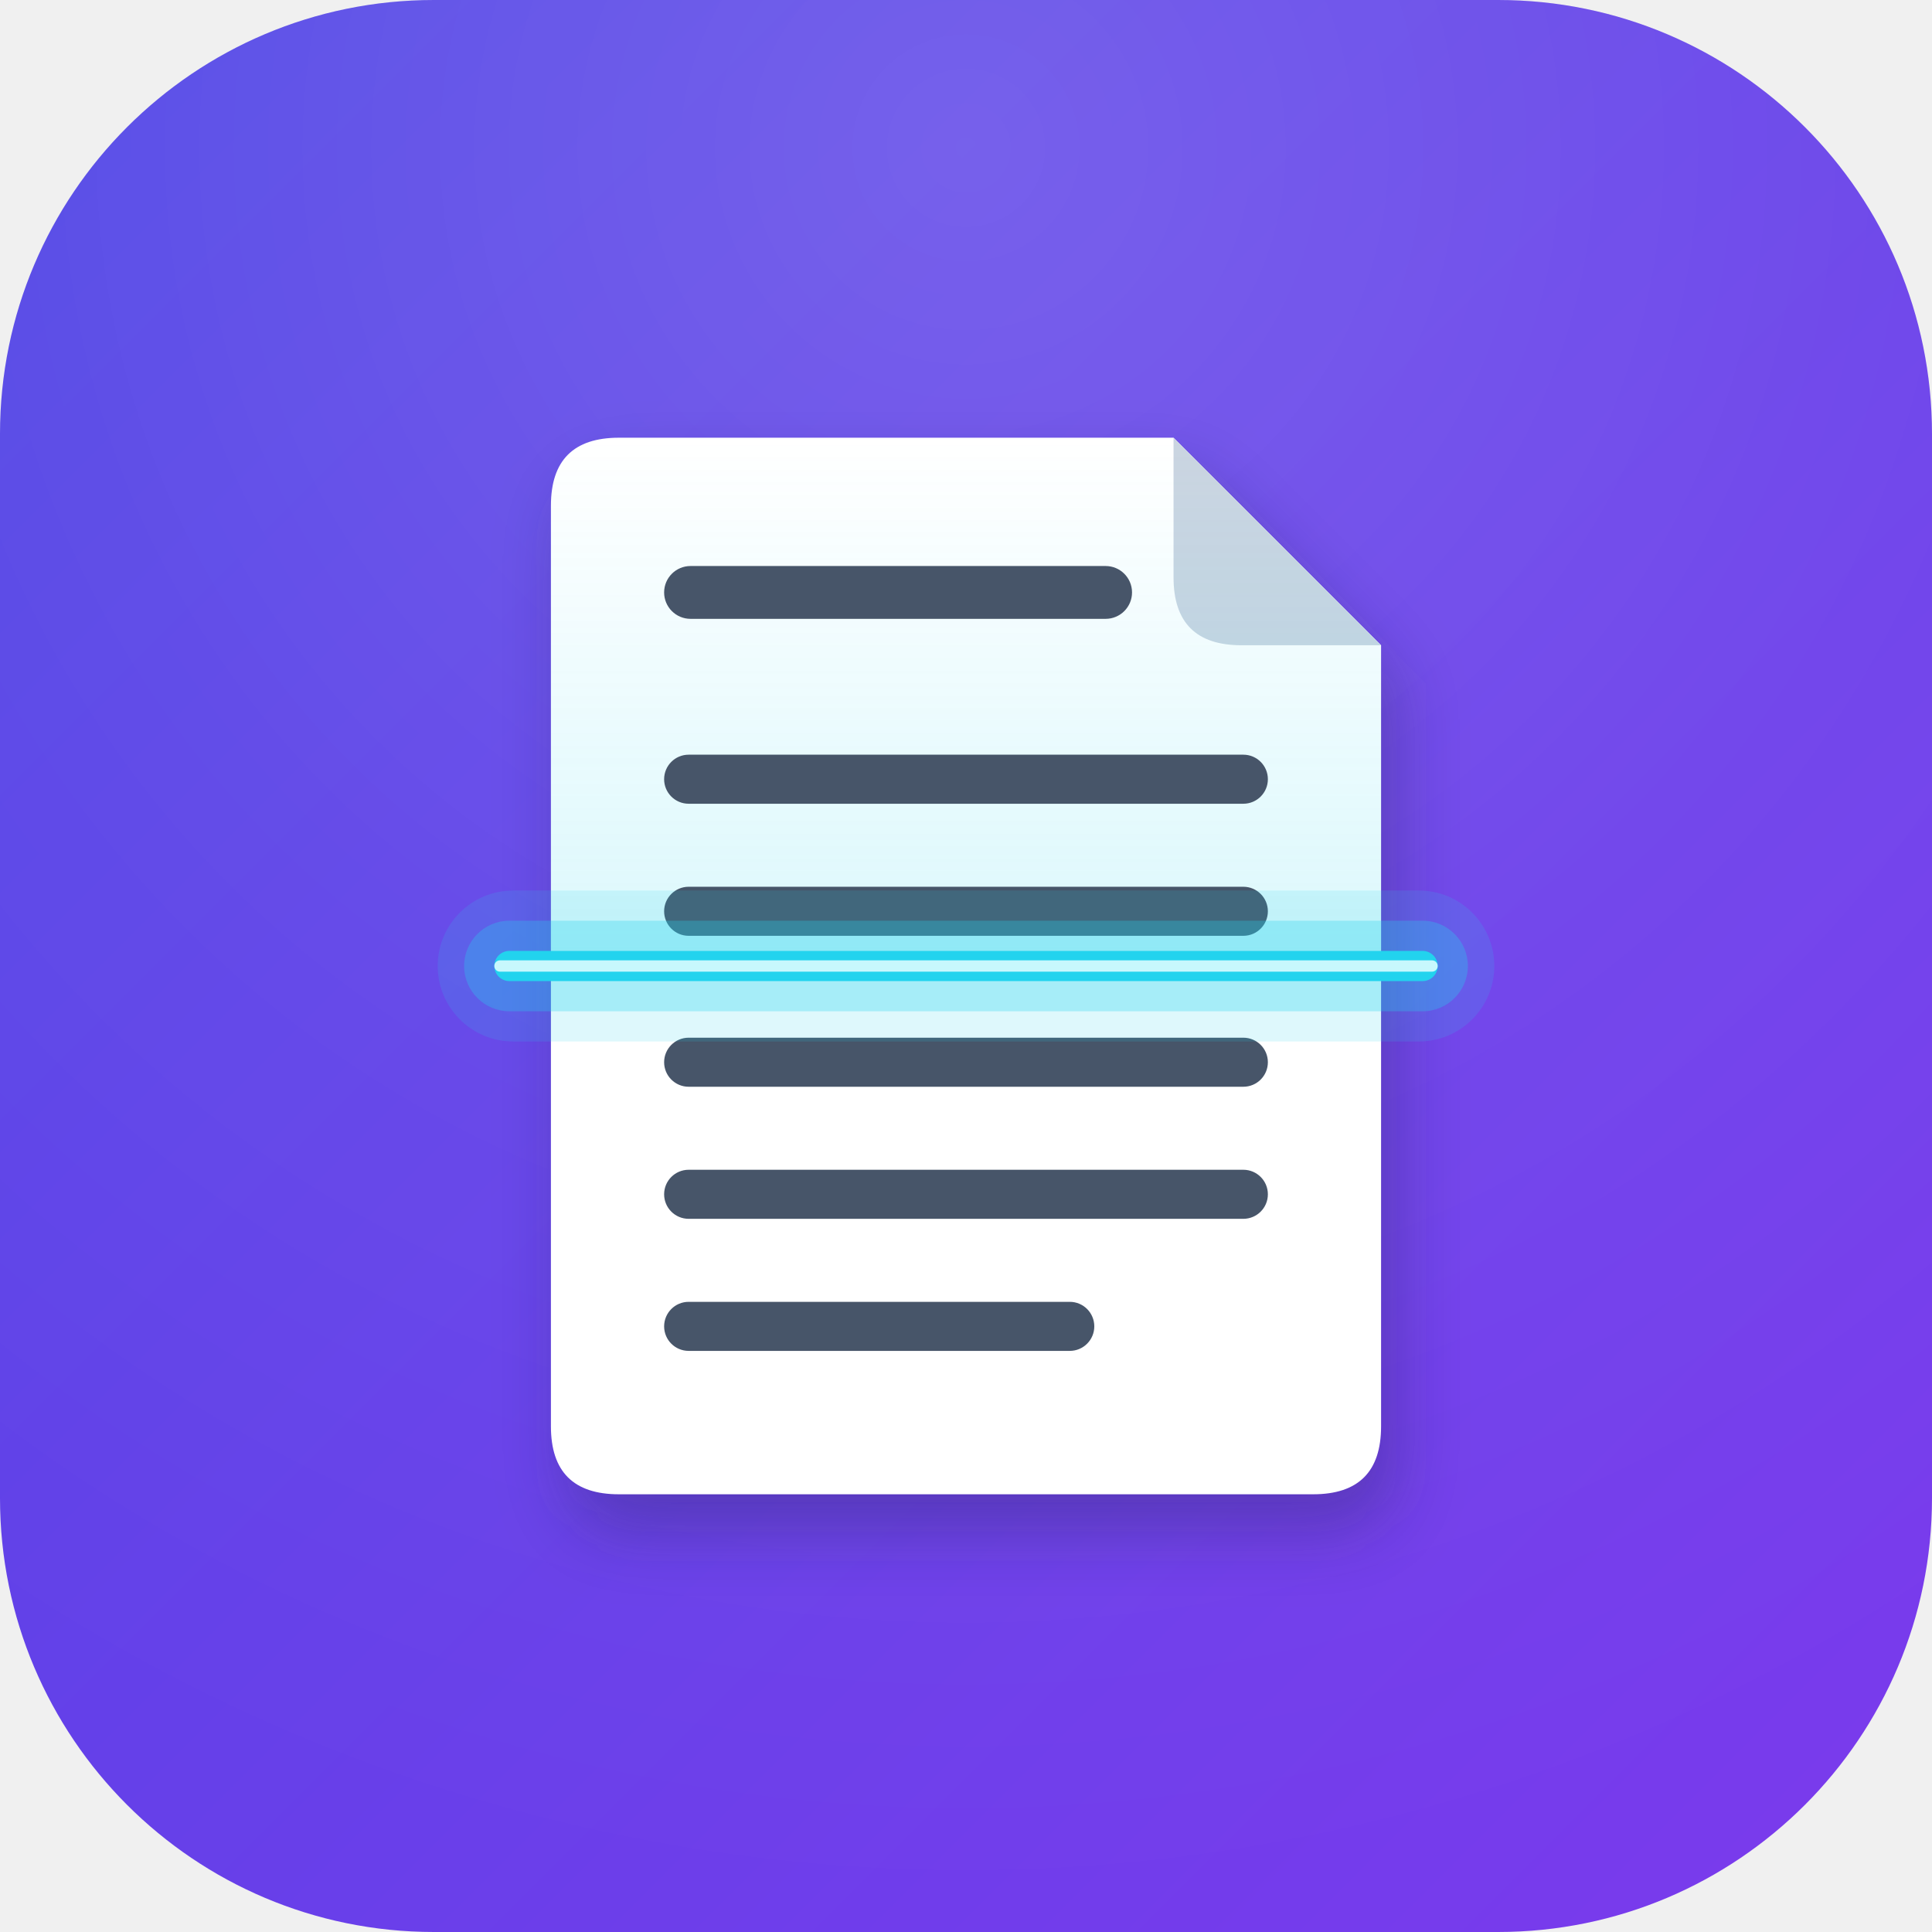
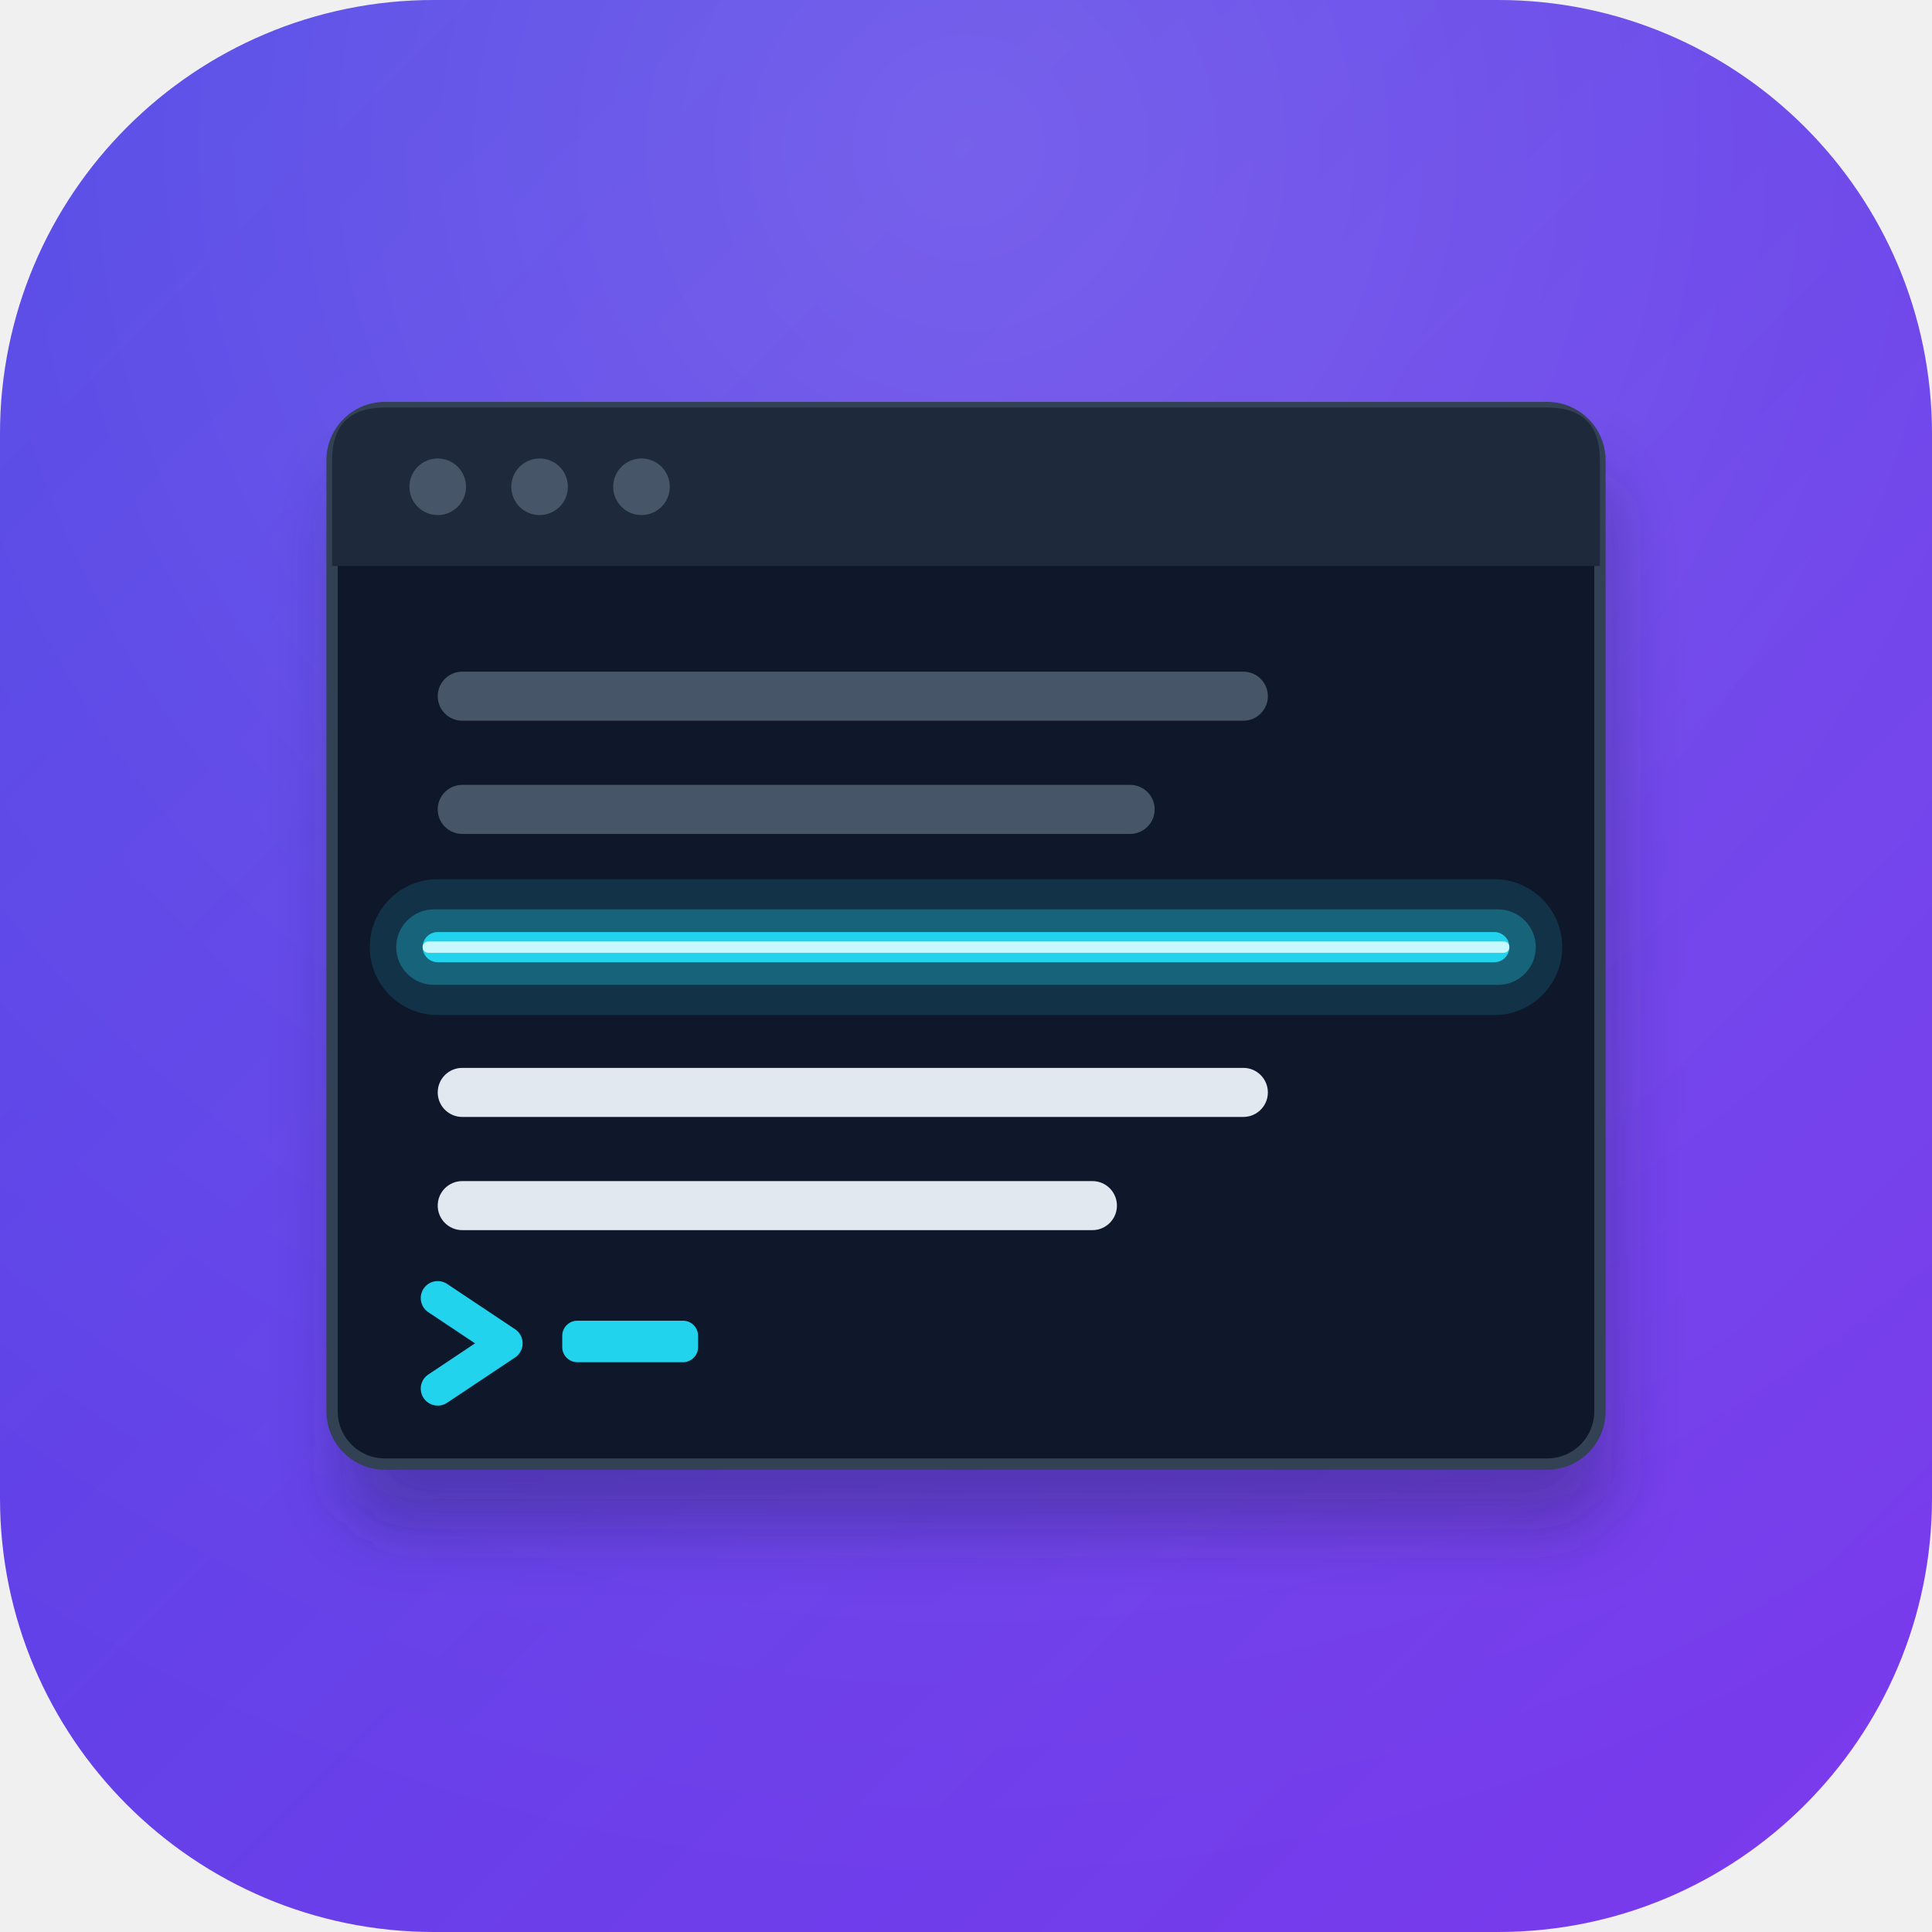
<svg xmlns="http://www.w3.org/2000/svg" width="1024" height="1024" viewBox="0 0 1024 1024">
  <defs>
    <linearGradient id="bgGrad" x1="0" y1="0" x2="1" y2="1">
      <stop offset="0" stop-color="#4F46E5" />
      <stop offset="1" stop-color="#7C3AED" />
    </linearGradient>
    <radialGradient id="topLight" cx="0.5" cy="0.08" r="0.9">
      <stop offset="0" stop-color="#FFFFFF" stop-opacity="0.16" />
      <stop offset="0.55" stop-color="#FFFFFF" stop-opacity="0.05" />
      <stop offset="1" stop-color="#FFFFFF" stop-opacity="0" />
    </radialGradient>
-     <linearGradient id="washGrad" x1="0" y1="0" x2="0" y2="1">
-       <stop offset="0" stop-color="#22D3EE" stop-opacity="0" />
-       <stop offset="1" stop-color="#22D3EE" stop-opacity="0.16" />
-     </linearGradient>
-     <filter id="docShadow" x="-30%" y="-30%" width="160%" height="160%">
+     <filter id="winShadow" x="-30%" y="-30%" width="160%" height="160%">
      <feGaussianBlur stdDeviation="18" />
    </filter>
-     <clipPath id="docClip">
-       <path d="M 328 232 L 622 232 L 732 342 L 732 756 Q 732 792 696 792 L 328 792 Q 292 792 292 756 L 292 268 Q 292 232 328 232 Z" />
-     </clipPath>
  </defs>
  <rect x="0" y="0" width="1024" height="1024" rx="230" fill="url(#bgGrad)" />
  <rect x="0" y="0" width="1024" height="1024" rx="230" fill="url(#topLight)" />
-   <path d="M 328 232 L 622 232 L 732 342 L 732 756 Q 732 792 696 792 L 328 792 Q 292 792 292 756 L 292 268 Q 292 232 328 232 Z" fill="#1E1B4B" opacity="0.30" filter="url(#docShadow)" transform="translate(8 20)" />
-   <path d="M 328 232 L 622 232 L 732 342 L 732 756 Q 732 792 696 792 L 328 792 Q 292 792 292 756 L 292 268 Q 292 232 328 232 Z" fill="#FFFFFF" />
-   <path d="M 622 232 L 622 306 Q 622 342 658 342 L 732 342 Z" fill="#CBD5E1" />
-   <rect x="292" y="232" width="440" height="272" fill="url(#washGrad)" clip-path="url(#docClip)" />
+   <rect x="176" y="232" width="672" height="560" rx="28" fill="#1E1B4B" opacity="0.34" filter="url(#winShadow)" transform="translate(6 18)" />
+   <rect x="176" y="216" width="672" height="560" rx="28" fill="#0F172A" />
+   <rect x="176" y="216" width="672" height="560" rx="28" fill="none" stroke="#334155" stroke-width="6" />
+   <path d="M 176 244 Q 176 216 204 216 L 820 216 Q 848 216 848 244 L 848 300 L 176 300 Z" fill="#1E293B" />
+   <circle cx="232" cy="258" r="15" fill="#475569" />
+   <circle cx="286" cy="258" r="15" fill="#475569" />
+   <circle cx="340" cy="258" r="15" fill="#475569" />
  <g fill="#475569">
-     <rect x="352" y="300" width="248" height="28" rx="14" />
-     <rect x="352" y="400" width="320" height="26" rx="13" />
-     <rect x="352" y="470" width="320" height="26" rx="13" />
-     <rect x="352" y="550" width="320" height="26" rx="13" />
-     <rect x="352" y="620" width="320" height="26" rx="13" />
-     <rect x="352" y="690" width="228" height="26" rx="13" />
+     <rect x="232" y="356" width="440" height="26" rx="13" />
+     <rect x="232" y="416" width="380" height="26" rx="13" />
  </g>
-   <rect x="232" y="472" width="560" height="80" rx="40" fill="#22D3EE" opacity="0.15" />
-   <rect x="246" y="488" width="532" height="48" rx="24" fill="#22D3EE" opacity="0.30" />
-   <rect x="262" y="504" width="500" height="16" rx="8" fill="#22D3EE" />
-   <rect x="262" y="509" width="500" height="6" rx="3" fill="#CFFAFE" opacity="0.95" />
+   <rect x="196" y="466" width="632" height="72" rx="36" fill="#22D3EE" opacity="0.15" />
+   <rect x="210" y="482" width="604" height="40" rx="20" fill="#22D3EE" opacity="0.30" />
+   <rect x="224" y="494" width="576" height="16" rx="8" fill="#22D3EE" />
+   <rect x="224" y="499" width="576" height="6" rx="3" fill="#CFFAFE" opacity="0.95" />
+   <g fill="#E2E8F0">
+     <rect x="232" y="566" width="440" height="26" rx="13" />
+     <rect x="232" y="626" width="360" height="26" rx="13" />
+   </g>
+   <path d="M 232 688 L 268 712 L 232 736" fill="none" stroke="#22D3EE" stroke-width="18" stroke-linecap="round" stroke-linejoin="round" />
+   <rect x="298" y="700" width="72" height="22" rx="8" fill="#22D3EE" />
</svg>
